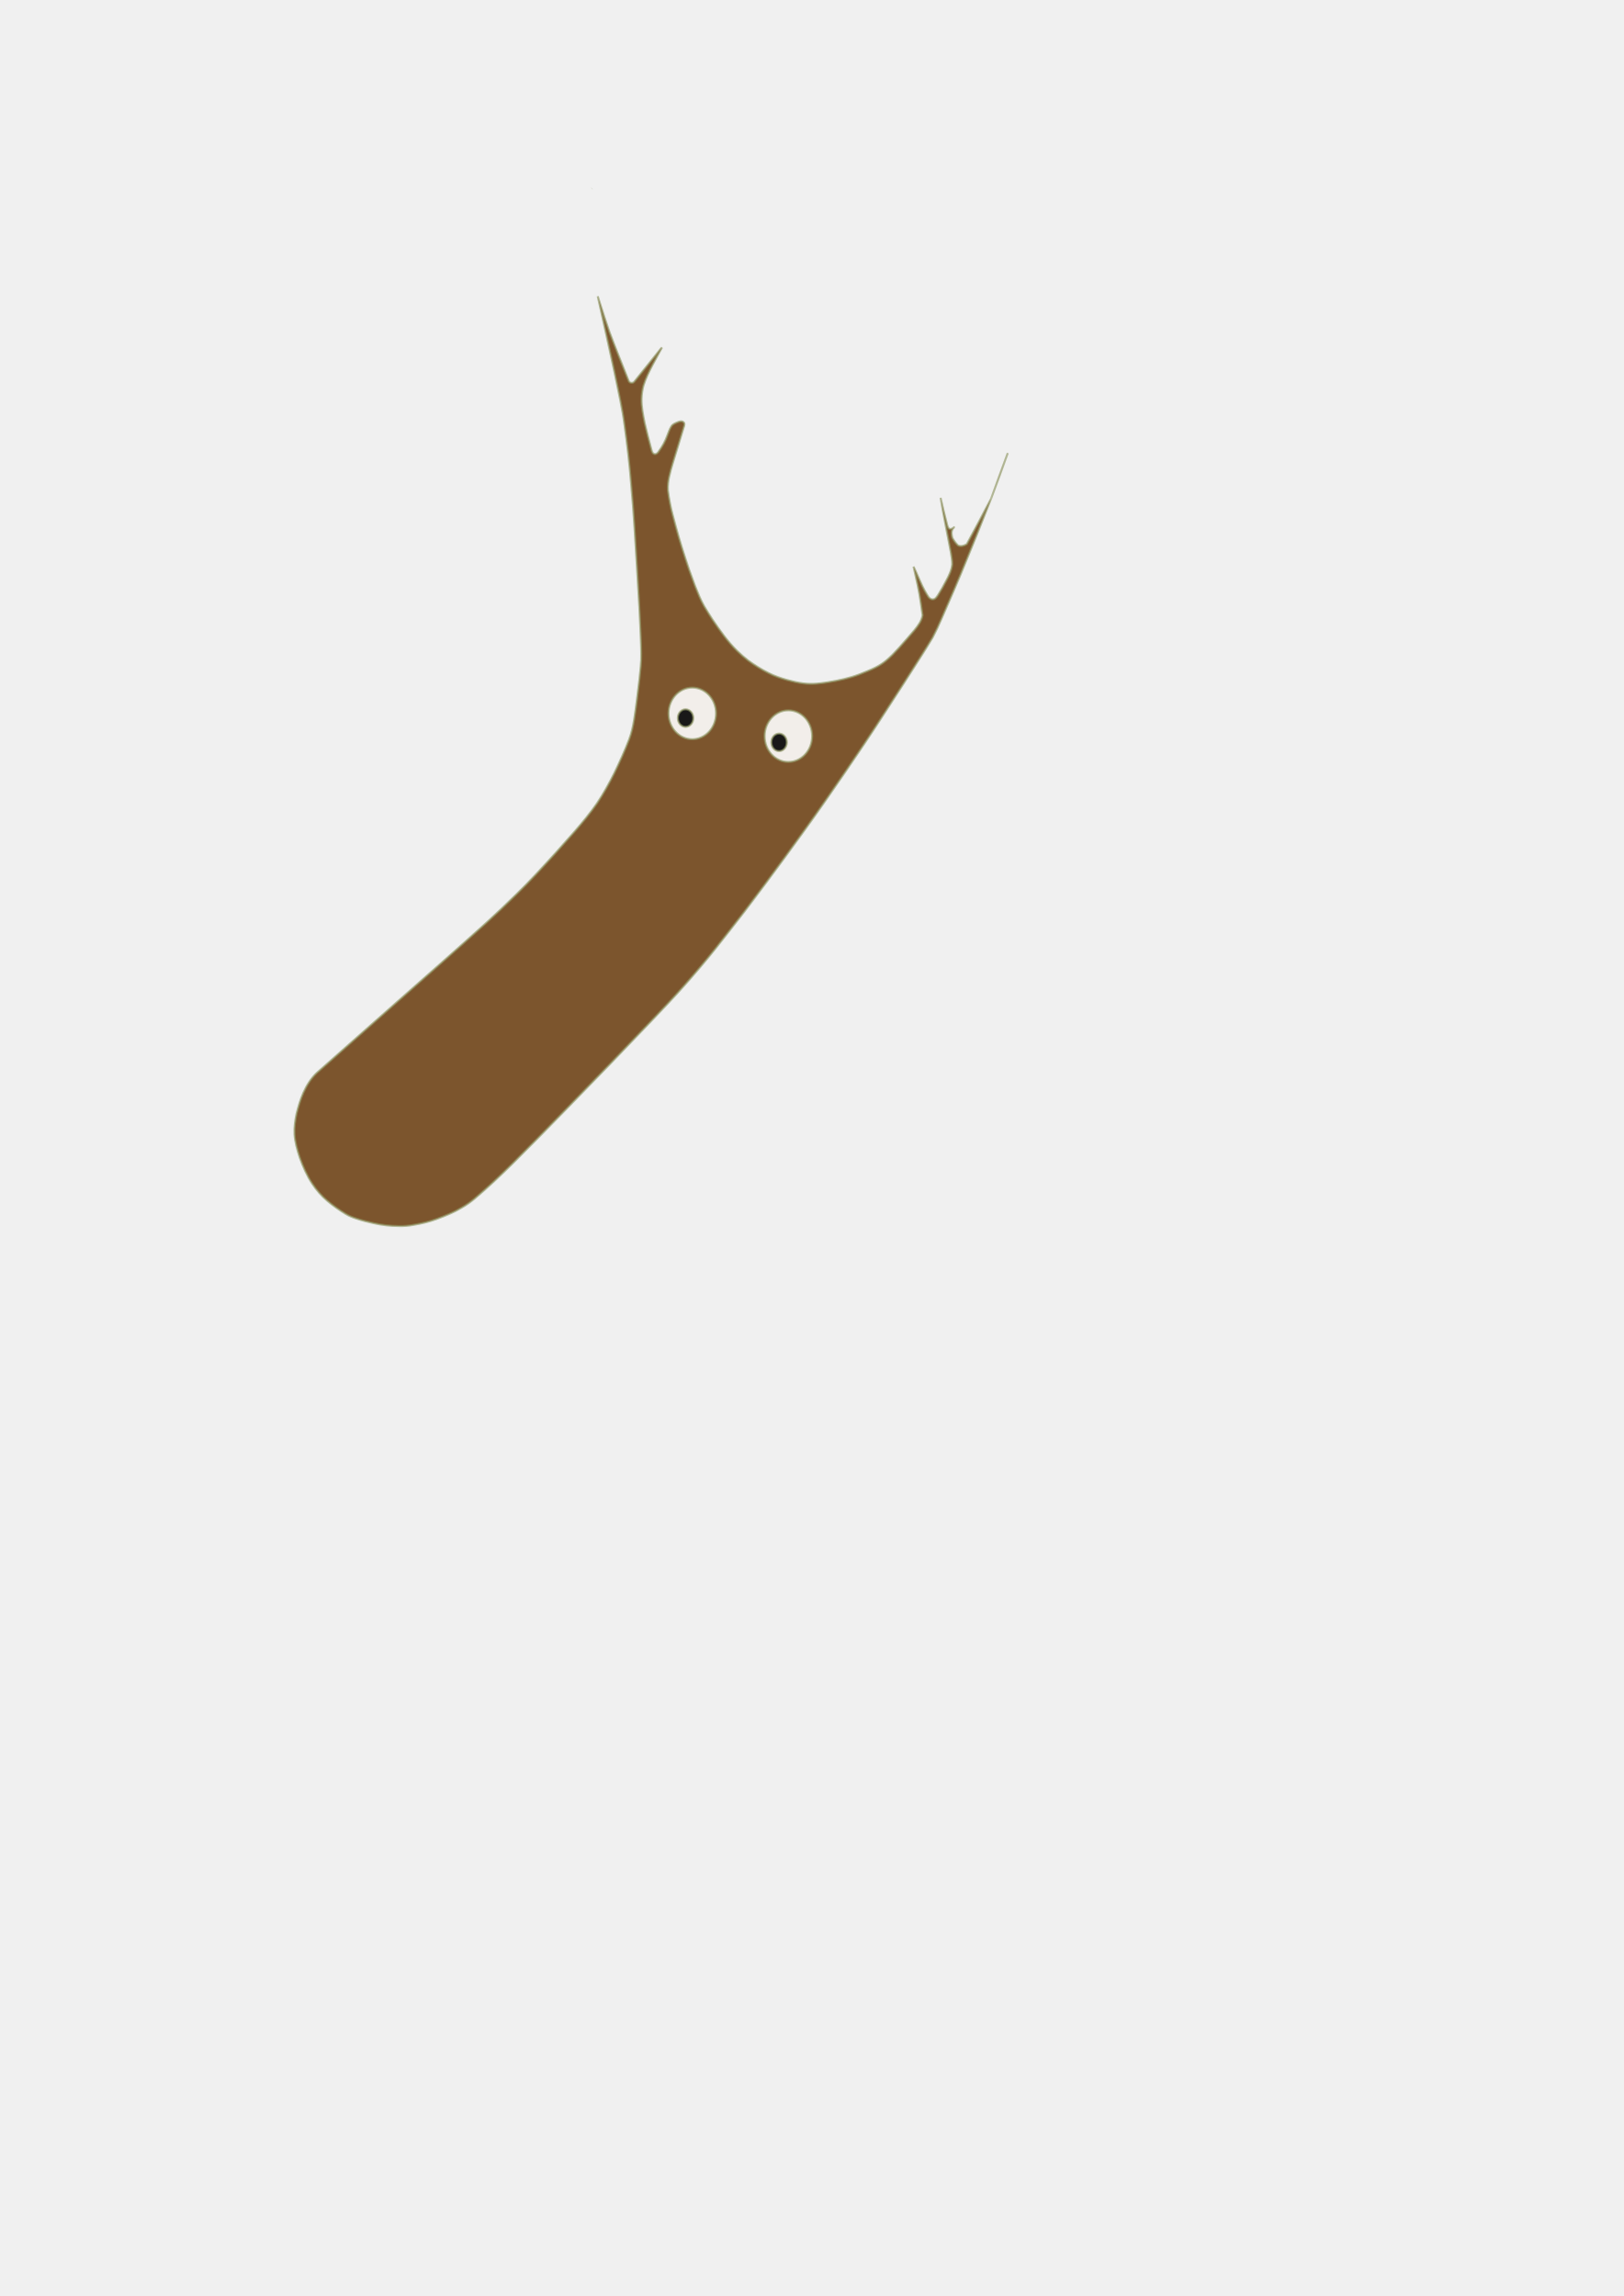
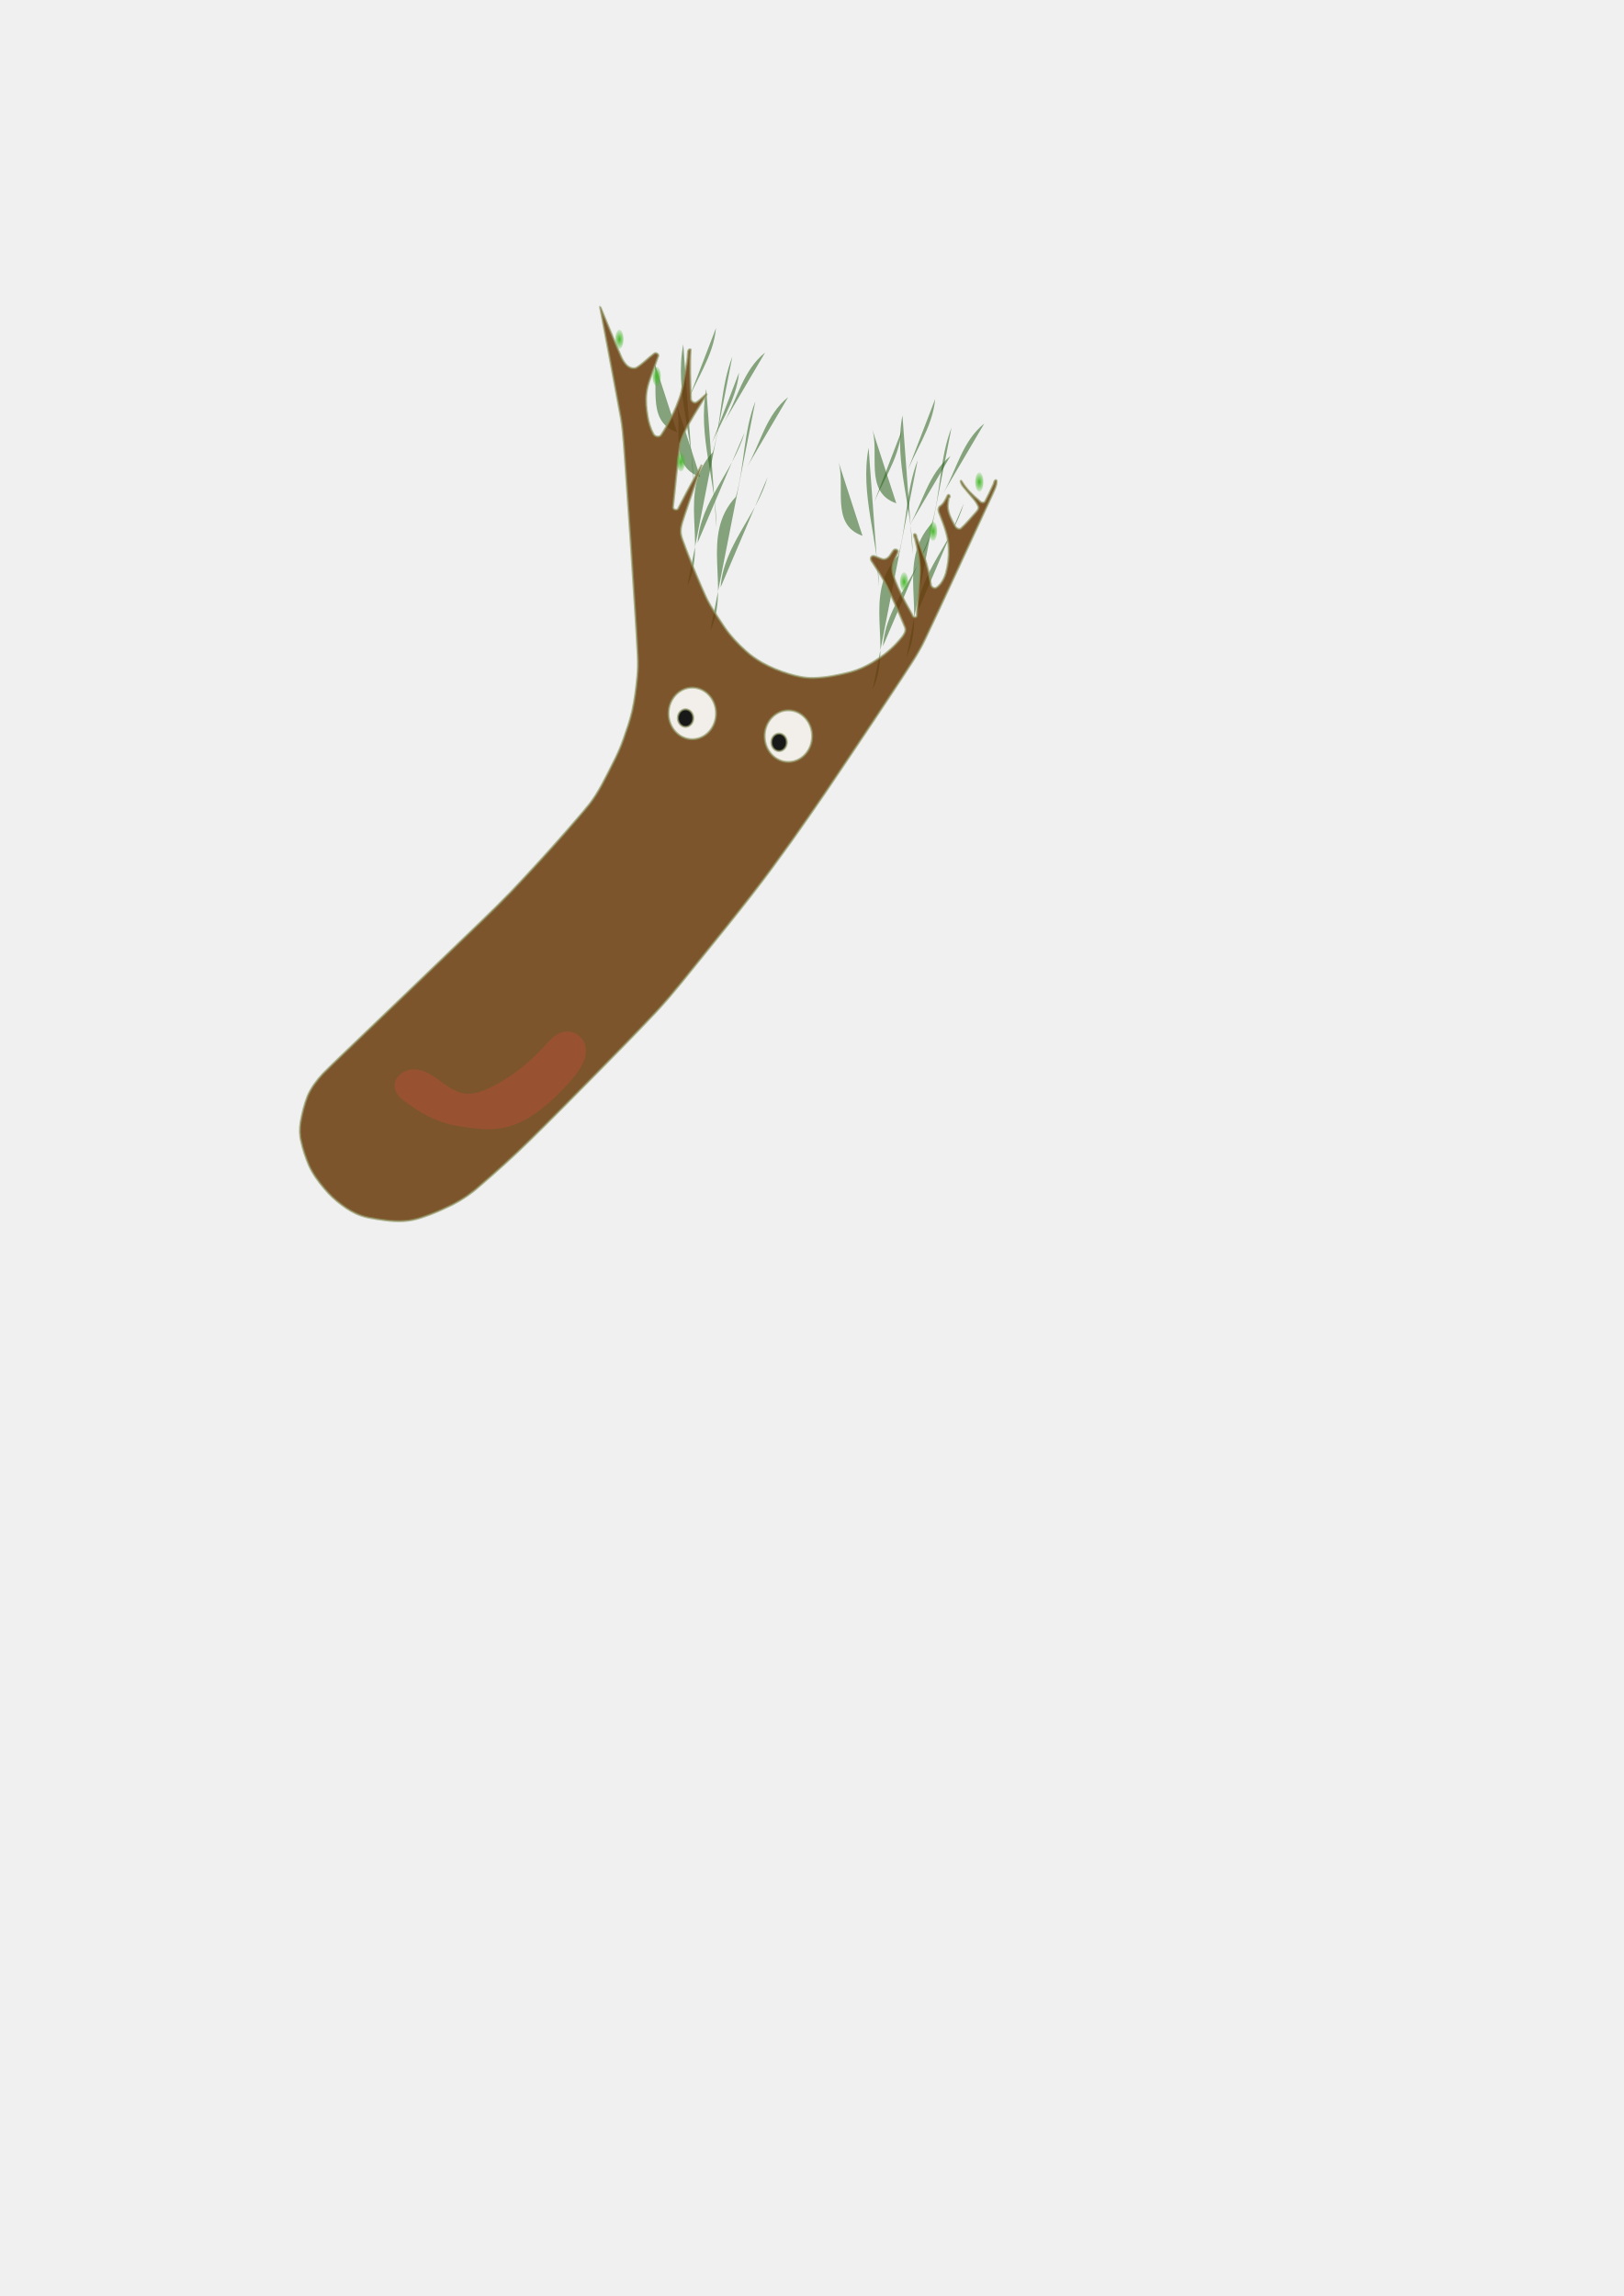
- <svg xmlns="http://www.w3.org/2000/svg" id="svg2" height="297mm" width="210mm" version="1.1">
-   <defs id="defs4" />
-   <g id="layer1" stroke="#919966">
-     <path id="path3590" d="M289.31,92.25l0.07-0.062-0.07,0.062zm3.03,53.31c2.73,12.24,5.47,24.47,8.1,36.73,0.98,4.55,1.9,9.12,2.83,13.69,0.75,3.84,1.47,7.68,1.96,11.56,1.34,9.57,2.49,19.17,3.25,28.81,0.64,7.26,1.24,14.54,1.68,21.82,0.86,12.99,1.58,25.99,2.37,38.99,0.3,4.69,0.4,9.39,0.67,14.08,0.09,2.76,0.26,5.51,0.25,8.27,0.12,4.24-0.51,8.45-0.9,12.67-0.81,6.55-1.53,13.12-2.58,19.64-0.53,3.26-1.23,6.51-2.4,9.6-2.14,5.65-4.67,11.13-7.28,16.57-2.52,5.03-5.26,9.97-8.37,14.65-3.39,4.93-7.23,9.52-11.14,14.04-3.09,3.54-6.23,7.04-9.36,10.54-6.23,6.84-12.46,13.69-19.11,20.13-4.75,4.7-9.63,9.28-14.56,13.79-14.32,12.93-28.82,25.64-43.29,38.4-13.21,11.67-26.43,23.32-39.62,35.02-2.87,2.72-4.96,6.14-6.56,9.73-1.44,3.26-2.44,6.7-3.31,10.15-0.7,3.27-1.17,6.62-1.01,9.97,0.19,3.96,1.36,7.79,2.57,11.54,1.59,4.46,3.5,8.83,6.12,12.78,2.03,3.08,4.46,5.9,7.28,8.28,2.83,2.42,5.9,4.54,9.07,6.49,1.59,0.98,3.34,1.66,5.11,2.23,2.81,0.95,5.69,1.65,8.57,2.3,4.01,0.91,8.11,1.39,12.22,1.39,2.5,0.09,5.01-0.12,7.46-0.61,3.76-0.63,7.47-1.52,11.05-2.83,4.17-1.55,8.33-3.2,12.16-5.5,2.34-1.33,4.54-2.88,6.59-4.63,6.4-5.41,12.49-11.17,18.45-17.07,8.35-8.27,16.55-16.7,24.77-25.12,7.73-7.99,15.5-15.95,23.24-23.93,6.77-7.04,13.52-14.09,20.27-21.14,5.22-5.48,10.44-10.97,15.46-16.63,5.21-5.88,10.29-11.86,15.2-17.99,4.84-6.05,9.55-12.2,14.31-18.3,6.67-8.79,13.27-17.63,19.78-26.54,6.82-9.31,13.57-18.67,20.16-28.15,6.23-8.96,12.4-17.97,18.48-27.04,3.69-5.49,7.31-11.03,10.9-16.6,5.66-8.68,11.27-17.4,16.82-26.16,2.02-3.14,3.98-6.32,5.9-9.53,1.58-3.01,3.03-6.09,4.36-9.22,4.2-9.57,8.36-19.16,12.28-28.85,3.33-8.16,6.69-16.31,9.86-24.54,0.69-1.75,1.38-3.51,2.07-5.26-3.92,7.42-7.82,14.86-11.85,22.22-1.23,0.79-2.86,1.33-4.28,0.69-1.17-1.06-2.06-2.41-2.84-3.78-0.34-1.43-0.64-3.08,0.25-4.38,0.17-0.26,1.18-1.2,0.41-0.62-0.57,0.56-1.53,0.98-2.28,0.53-0.79-0.82-0.88-2.04-1.19-3.08-1.05-3.97-2.02-7.97-2.91-11.98,1.48,8.96,3.38,17.84,5.03,26.78,0.27,1.87,0.68,3.74,0.67,5.64-0.26,2.93-1.59,5.62-2.97,8.16-1.24,2.38-2.54,4.74-3.99,7-0.59,0.82-1.16,1.89-2.26,2.04-0.95,0.23-1.81-0.41-2.38-1.09-0.7-0.99-1.23-2.08-1.86-3.11-1.72-3.13-3-6.48-4.5-9.72-0.31-0.68-0.63-1.37-0.96-2.05,1.36,6.01,2.78,12.01,3.6,18.12,0.28,1.87,0.54,3.75,0.81,5.63-0.44,2.83-2.24,5.17-3.99,7.34-2.41,2.89-4.94,5.68-7.42,8.51-2.05,2.26-4.14,4.5-6.51,6.43-1.51,1.26-3.2,2.31-4.95,3.22-2.61,1.34-5.37,2.34-8.08,3.45-4.88,1.86-10.01,2.97-15.16,3.8-3.95,0.64-7.99,1.11-11.99,0.59-2.76-0.28-5.47-0.96-8.15-1.68-3.07-0.88-6.12-1.89-8.97-3.36-3.55-1.75-6.9-3.88-10.09-6.2-1.86-1.44-3.62-2.99-5.3-4.62-4.67-4.56-8.41-9.95-12.07-15.33-1.4-2.15-2.76-4.33-4.07-6.53-1.81-3.17-3.13-6.58-4.48-9.96-1-2.62-1.96-5.25-2.88-7.9-2.39-7.07-4.68-14.19-6.6-21.41-0.97-3.71-2.09-7.4-2.77-11.18-0.39-2.05-0.75-4.12-1-6.2-0.14-2.33,0.13-4.66,0.66-6.93,0.94-4.32,2.42-8.5,3.66-12.74,1.09-3.71,2.28-7.39,3.38-11.1,0.33-0.9,0.76-2.14-0.31-2.74-0.85-0.56-1.9-0.09-2.76,0.23-1.1,0.49-2.35,0.94-2.99,2.05-0.91,1.37-1.32,2.99-1.96,4.49-0.97,2.71-2.37,5.25-4.08,7.56-0.46,0.85-1.47,1.82-2.5,1.31-1-0.57-1.06-1.83-1.37-2.81-1.07-4.09-2.19-8.17-3.1-12.3-0.77-3.95-1.63-7.93-1.5-11.97,0.07-2.13,0.39-4.26,0.93-6.32,1.05-3.44,2.67-6.67,4.31-9.87,1.52-2.93,3.17-5.79,4.73-8.7-0.82,0.7-1.41,1.7-2.14,2.53-3.83,4.76-7.65,9.52-11.48,14.28-0.75,0.8-2.39,0.55-2.69-0.56-3.17-7.97-6.4-15.91-9.4-23.94-1.7-4.77-3.19-9.6-4.75-14.41-0.32-0.99-0.63-1.98-0.94-2.97,0.05,0.24,0.1,0.48,0.15,0.72zm204.5,64.1zm-8.31,22.93c-1.34,3.71-2.69,7.42-4.03,11.13,2.73-7.4,5.48-14.79,8.12-22.22-1.36,3.7-2.72,7.4-4.09,11.09z" stroke-opacity="0.642" fill-opacity="0.848" fill="#683a0b" />
-     <path id="path6172" d="m350.02,348.79a11.617,12.627,0,1,1,-23.234,0,11.617,12.627,0,1,1,23.234,0z" stroke-opacity="0.642" fill-opacity="0.896" fill="#FFF" />
-     <path id="path6174" d="m350.02,348.79a11.617,12.627,0,1,1,-23.234,0,11.617,12.627,0,1,1,23.234,0z" stroke-opacity="0.642" fill-opacity="0.896" transform="translate(46.97209,11.11168)" fill="#FFF" />
-     <path id="path6178" d="m260.62,363.19a3.788,4.293,0,1,1,-7.576,0,3.788,4.293,0,1,1,7.576,0z" stroke-opacity="0.642" fill-opacity="0.896" transform="translate(78.28682,-12.12183)" fill="#000" />
-     <path id="path6178-5" d="m260.62,363.19a3.788,4.293,0,1,1,-7.576,0,3.788,4.293,0,1,1,7.576,0z" stroke-opacity="0.642" fill-opacity="0.896" transform="translate(123.9962,-0.2525379)" fill="#000" />
+ <svg xmlns="http://www.w3.org/2000/svg" xmlns:xlink="http://www.w3.org/1999/xlink" id="svg2" height="297mm" width="210mm" version="1.1">
+   <defs id="defs4">
+     <linearGradient id="linearGradient6453">
+       <stop id="stop6455" stop-color="#47b82c" offset="0" />
+       <stop id="stop6457" stop-color="#47b82c" stop-opacity="0" offset="1" />
+     </linearGradient>
+     <radialGradient id="radialGradient6461" xlink:href="#linearGradient6453" gradientUnits="userSpaceOnUse" cy="163.81" cx="303.68" gradientTransform="matrix(1,0,0,1.92594,0,-151.6753)" r="1.636" />
+     <radialGradient id="radialGradient7966" gradientUnits="userSpaceOnUse" cy="163.81" cx="303.68" gradientTransform="matrix(1,0,0,1.92594,0,-151.6753)" r="1.636">
+       <stop id="stop6455-7" stop-color="#47b82c" offset="0" />
+       <stop id="stop6457-2" stop-color="#47b82c" stop-opacity="0" offset="1" />
+     </radialGradient>
+   </defs>
+   <g id="layer1">
+     <g id="g9216" opacity="0.593" fill-opacity="0.896" transform="translate(-51.75775,-15.17681)" fill="#256017">
+       <path id="path9218" d="m399,323.36c10.12-20.777-5.475-46.202,12.483-65.356,4.307-15.305,3.654-31.756,9.517-46.644" />
+       <path id="path9220" d="m402,273.36c-0.099-22.981-9.374-45.31-5-68" />
+       <path id="path9222" d="m404,302.36c1.418-20.618,17.631-35.007,23-54" />
+       <path id="path9224" d="m398,236.36c4.542-13.175,13.764-24.76,15-39" />
+       <path id="path9226" d="m417,243.36c6.433-11.401,9.286-25.484,20-34" />
+       <path id="path9228" d="m394,248.36c-16.15-5.582-7.795-24.938-12-37" />
+     </g>
+     <g id="g9314" opacity="0.593" fill-opacity="0.896" transform="translate(27.59931,13.59013)" fill="#256017">
+       <path id="path9316" d="m399,323.36c10.12-20.777-5.475-46.202,12.483-65.356,4.307-15.305,3.654-31.756,9.517-46.644" />
+       <path id="path9318" d="m402,273.36c-0.099-22.981-9.374-45.31-5-68" />
+       <path id="path9320" d="m404,302.36c1.418-20.618,17.631-35.007,23-54" />
+       <path id="path9322" d="m398,236.36c4.542-13.175,13.764-24.76,15-39" />
+       <path id="path9324" d="m417,243.36c6.433-11.401,9.286-25.484,20-34" />
+       <path id="path9326" d="m394,248.36c-16.15-5.582-7.795-24.938-12-37" />
+     </g>
+     <g id="g9300" opacity="0.593" fill-opacity="0.896" transform="translate(44.13203,-2.281285)" fill="#256017">
+       <path id="path9302" d="m399,323.36c10.12-20.777-5.475-46.202,12.483-65.356,4.307-15.305,3.654-31.756,9.517-46.644" />
+       <path id="path9304" d="m402,273.36c-0.099-22.981-9.374-45.31-5-68" />
+       <path id="path9306" d="m404,302.36c1.418-20.618,17.631-35.007,23-54" />
+       <path id="path9308" d="m398,236.36c4.542-13.175,13.764-24.76,15-39" />
+       <path id="path9310" d="m417,243.36c6.433-11.401,9.286-25.484,20-34" />
+       <path id="path9312" d="m394,248.36c-16.15-5.582-7.795-24.938-12-37" />
+     </g>
+     <g id="g9286" opacity="0.593" fill-opacity="0.896" transform="translate(-63,-37)" fill="#256017">
+       <path id="path9288" d="m399,323.36c10.12-20.777-5.475-46.202,12.483-65.356,4.307-15.305,3.654-31.756,9.517-46.644" />
+       <path id="path9290" d="m402,273.36c-0.099-22.981-9.374-45.31-5-68" />
+       <path id="path9292" d="m404,302.36c1.418-20.618,17.631-35.007,23-54" />
+       <path id="path9294" d="m398,236.36c4.542-13.175,13.764-24.76,15-39" />
+       <path id="path9296" d="m417,243.36c6.433-11.401,9.286-25.484,20-34" />
+       <path id="path9298" d="m394,248.36c-16.15-5.582-7.795-24.938-12-37" />
+     </g>
+     <path id="path3590" d="M293.28,149.97c3.03,16.05,6.13,32.09,9.06,48.16,0.83,4.24,1.65,8.5,2.04,12.81,0.69,6.73,1.04,13.5,1.56,20.25,1.61,22.89,3.18,45.77,4.58,68.67,0.42,6.89,0.9,13.79,1.21,20.7,0.18,3.43,0.13,6.88-0.21,10.3-0.54,5.61-1.24,11.22-2.47,16.73-1.07,4.66-2.68,9.17-4.24,13.69-1.46,4.21-3.32,8.26-5.37,12.2-3.43,6.75-6.67,13.68-11.33,19.69-3.74,4.61-7.67,9.08-11.56,13.56-8.79,10.02-17.79,19.86-26.97,29.53-4.74,4.87-9.55,9.65-14.46,14.35-22.78,22-45.73,43.84-68.54,65.81-2.89,2.82-5.84,5.58-8.67,8.46-3.02,3.27-5.79,6.87-7.54,10.99-1.63,4.13-2.67,8.47-3.45,12.84-0.48,3.11-0.47,6.31,0.31,9.37,0.86,4.04,2.23,7.95,3.82,11.74,1.88,4.15,4.6,7.86,7.55,11.31,2.45,2.93,5.23,5.58,8.32,7.83,2.96,2.25,6.19,4.19,9.72,5.39,2.37,0.84,4.88,1.19,7.36,1.63,5.85,0.92,11.88,1.64,17.74,0.43,2.87-0.55,5.62-1.6,8.36-2.58,3.76-1.45,7.44-3.09,11.04-4.86,4.72-2.44,9.17-5.42,13.12-8.96,8.48-7.27,16.78-14.74,24.75-22.56,10.56-10.35,20.95-20.89,31.33-31.42,10.24-10.44,20.53-20.82,30.53-31.48,4.21-4.52,8.17-9.26,12.09-14.02,7.49-9.26,14.98-18.51,22.44-27.8,4.18-5.24,8.36-10.48,12.46-15.79,6.6-8.49,12.94-17.17,19.2-25.91,5.55-7.82,11.01-15.7,16.42-23.61,7.88-11.69,15.76-23.38,23.57-35.11,6.4-9.71,12.93-19.34,19.19-29.14,2.18-3.47,4.25-7.01,5.99-10.72,5.14-10.75,10.1-21.58,15.13-32.37,5.72-12.36,11.46-24.71,17.16-37.07,0.83-2.06,1.97-4,2.51-6.16,0.01-0.63,0.5-2.04-0.28-2.16-1,0.38-0.75,1.77-1.34,2.54-1.2,2.71-2.54,5.36-3.91,7.99-0.73,0.93-2.2,0.45-2.78-0.41-3.26-2.7-6.36-5.7-8.56-9.34-0.44-0.81-0.79-0.36-0.44,0.33,0.61,1.96,2.28,3.29,3.46,4.9,1.85,2.25,4.03,4.33,5.13,7.08,0.2,1.49-1.12,2.5-1.97,3.53-2.18,2.4-4.25,4.91-6.65,7.1-1.22,0.61-2.56-0.4-3.03-1.5-1.59-2.95-3.28-6.04-3.38-9.47,0.1-1.38,0.27-2.74,0.5-4.1,1.14-0.01,0.19-2.18-0.53-1.18-1,2-1.95,4.25-3.94,5.46-0.96,1.05-0.57,2.63,0.01,3.77,2.09,5.4,4.36,10.94,4.43,16.82,0.16,4.05-0.31,8.13-1.37,12.04-0.59,1.87-1.4,3.67-2.62,5.22-0.66,0.78-1.42,1.57-2.35,2-1.15,0.3-2.38-0.74-2.38-1.91-0.86-4.45-1.56-8.99-3.28-13.22-1.15-3.2-2.41-6.36-3.66-9.53-0.04-0.65-0.44-2.3-1.34-1.53-0.07,1.12,0.66,2.06,0.76,3.15,1.39,5.67,2.49,11.52,2,17.39-0.31,6.43-1.14,12.83-1.39,19.27-0.3,1.16-2.01,0.66-2.14-0.36-1.44-2.9-3.2-5.64-4.6-8.56-1.67-3.31-3.27-6.68-4.46-10.19-0.74-2.35-1.05-4.98-0.05-7.31,0.57-1.72,1.51-3.3,2.04-5.05-0.13-1.22-1.86-1.33-2.34-0.26-1.1,1.32-1.75,3.2-3.48,3.86-1.4,0.62-2.85-0.27-4.15-0.76-0.88-0.31-1.9-1.01-2.82-0.43-0.9,0.84-0.36,2.13,0.34,2.9,2.46,3.76,4.97,7.51,7,11.53,1.33,2.66,2.44,5.41,3.7,8.1,1.83,4.09,3.63,8.2,5.31,12.35,0.51,1.67-0.51,3.25-1.49,4.51-2.01,2.52-4.24,4.84-6.69,6.92-2.41,2.12-5.12,3.86-7.82,5.57-3.31,1.94-6.81,3.59-10.51,4.61-6.04,1.55-12.2,2.83-18.45,2.95-4.04,0.07-8.02-0.79-11.85-1.97-4.53-1.37-8.94-3.15-13.07-5.47-2.83-1.64-5.55-3.5-7.97-5.72-3.83-3.42-7.38-7.19-10.32-11.41-2.45-3.6-4.86-7.23-7.08-10.96-1.81-3.08-3.21-6.36-4.62-9.64-3.14-7.26-6.14-14.58-8.84-22.01-0.57-1.59-1.11-3.23-1-4.94,0.11-2.64,1.15-5.11,1.92-7.6,2.74-8.21,5.57-16.38,8.38-24.56-3.98,7.12-7.88,14.29-11.59,21.56-0.69,1.04-2.73,0.34-2.47-0.94,1.01-10.33,2.19-20.65,3.41-30.97,2.01-6.61,5.9-12.4,9.44-18.27,1.22-2.01,2.45-4.01,3.68-6.01-1.93,1.25-3.32,3.21-5.37,4.28-1.28,0.33-2.58-0.94-2.44-2.22-0.24-7.91-0.63-15.84-0.1-23.74-0.99-0.53-1.41,0.89-1.37,1.65-0.09,3.18-0.79,6.3-1.25,9.43-0.82,4.31-1.39,8.69-2.91,12.83-1.67,4.87-3.97,9.5-6.51,13.97-0.76,1.41-1.65,2.74-2.52,4.08-1.07,1.11-3.16,0.6-3.72-0.81-1.46-2.66-2.3-5.6-2.78-8.59-0.6-3.66-1-7.41-0.55-11.11,0.28-2.64,1.05-5.2,1.96-7.69,1.22-3.6,2.58-7.16,3.87-10.73,0-1.06-1.48-1.71-2.22-0.91-2.94,2.13-5.37,4.93-8.53,6.78-1.92,0.79-4.11-0.26-5.3-1.83-2.01-2.31-2.81-5.34-4.11-8.06-2.75-6.59-5.44-13.21-8.21-19.8,0,0.01-0.22-0.33-0.19-0.12z" stroke-opacity="0.642" fill-opacity="0.848" stroke="#919966" fill="#683a0b" />
+     <path id="path6172" d="m350.02,348.79a11.617,12.627,0,1,1,-23.234,0,11.617,12.627,0,1,1,23.234,0z" stroke-opacity="0.642" fill-opacity="0.896" stroke="#919966" fill="#FFF" />
+     <path id="path6174" d="m350.02,348.79a11.617,12.627,0,1,1,-23.234,0,11.617,12.627,0,1,1,23.234,0z" stroke-opacity="0.642" fill-opacity="0.896" transform="translate(46.97209,11.11168)" stroke="#919966" fill="#FFF" />
+     <path id="path6178" d="m260.62,363.19a3.788,4.293,0,1,1,-7.576,0,3.788,4.293,0,1,1,7.576,0z" stroke-opacity="0.642" fill-opacity="0.896" transform="translate(78.28682,-12.12183)" stroke="#919966" fill="#000" />
+     <path id="path6178-5" d="m260.62,363.19a3.788,4.293,0,1,1,-7.576,0,3.788,4.293,0,1,1,7.576,0z" stroke-opacity="0.642" fill-opacity="0.896" transform="translate(123.9962,-0.2525379)" stroke="#919966" fill="#000" />
+     <path id="path6451" d="m304.81,163.81a1.136,2.652,0,1,1,-2.273,0,1.136,2.652,0,1,1,2.273,0z" transform="matrix(1.777778,0,0,1.777778,-237.0772,-125.3429)" fill="url(#radialGradient6461)" />
+     <path id="path7901" d="m304.81,163.81a1.136,2.652,0,1,1,-2.273,0,1.136,2.652,0,1,1,2.273,0z" transform="matrix(1.777778,0,0,1.777778,-218.8692,-107.1349)" fill="url(#radialGradient6461)" />
+     <path id="path7905" d="m304.81,163.81a1.136,2.652,0,1,1,-2.273,0,1.136,2.652,0,1,1,2.273,0z" transform="matrix(1.777778,0,0,1.777778,-207.0252,-65.41556)" fill="url(#radialGradient6461)" />
+     <path id="path7905-2" d="m304.81,163.81a1.136,2.652,0,1,1,-2.273,0,1.136,2.652,0,1,1,2.273,0z" transform="matrix(1.777778,0,0,1.777778,-97.92871,-6.767778)" fill="url(#radialGradient7966)" />
+     <path id="path7905-9" d="m304.81,163.81a1.136,2.652,0,1,1,-2.273,0,1.136,2.652,0,1,1,2.273,0z" transform="matrix(1.777778,0,0,1.777778,-83.78658,-31.51651)" fill="url(#radialGradient7966)" />
+     <path id="path7905-1" d="m304.81,163.81a1.136,2.652,0,1,1,-2.273,0,1.136,2.652,0,1,1,2.273,0z" transform="matrix(1.777778,0,0,1.777778,-61.15916,-55.55815)" fill="url(#radialGradient7966)" />
+     <path id="path9328" opacity="0.593" d="m276.5,504.35c-4.012,0.385-7.086,3.352-9.583,6.271-8.043,8.951-17.573,16.774-28.623,21.698-4.194,2.01-9.155,3.378-13.705,1.732-5.494-1.806-9.526-6.212-14.526-8.929-3.415-1.952-7.689-3.191-11.488-1.59-3.166,1.161-6.039,4.214-5.639,7.788,0.322,3.184,2.639,5.767,5.277,7.367,7.19,5.412,15.299,9.987,24.261,11.551,4.718,0.912,9.505,1.482,14.296,1.81,5.736,0.264,11.596-0.577,16.803-3.088,8.476-3.703,15.428-10.058,21.781-16.64,4.067-4.177,8.007-8.712,10.262-14.144,1.173-3.371,1.172-7.495-1.168-10.353-1.885-2.424-4.899-3.758-7.95-3.472z" fill-opacity="0.517" fill="#db4c3a" />
  </g>
</svg>
